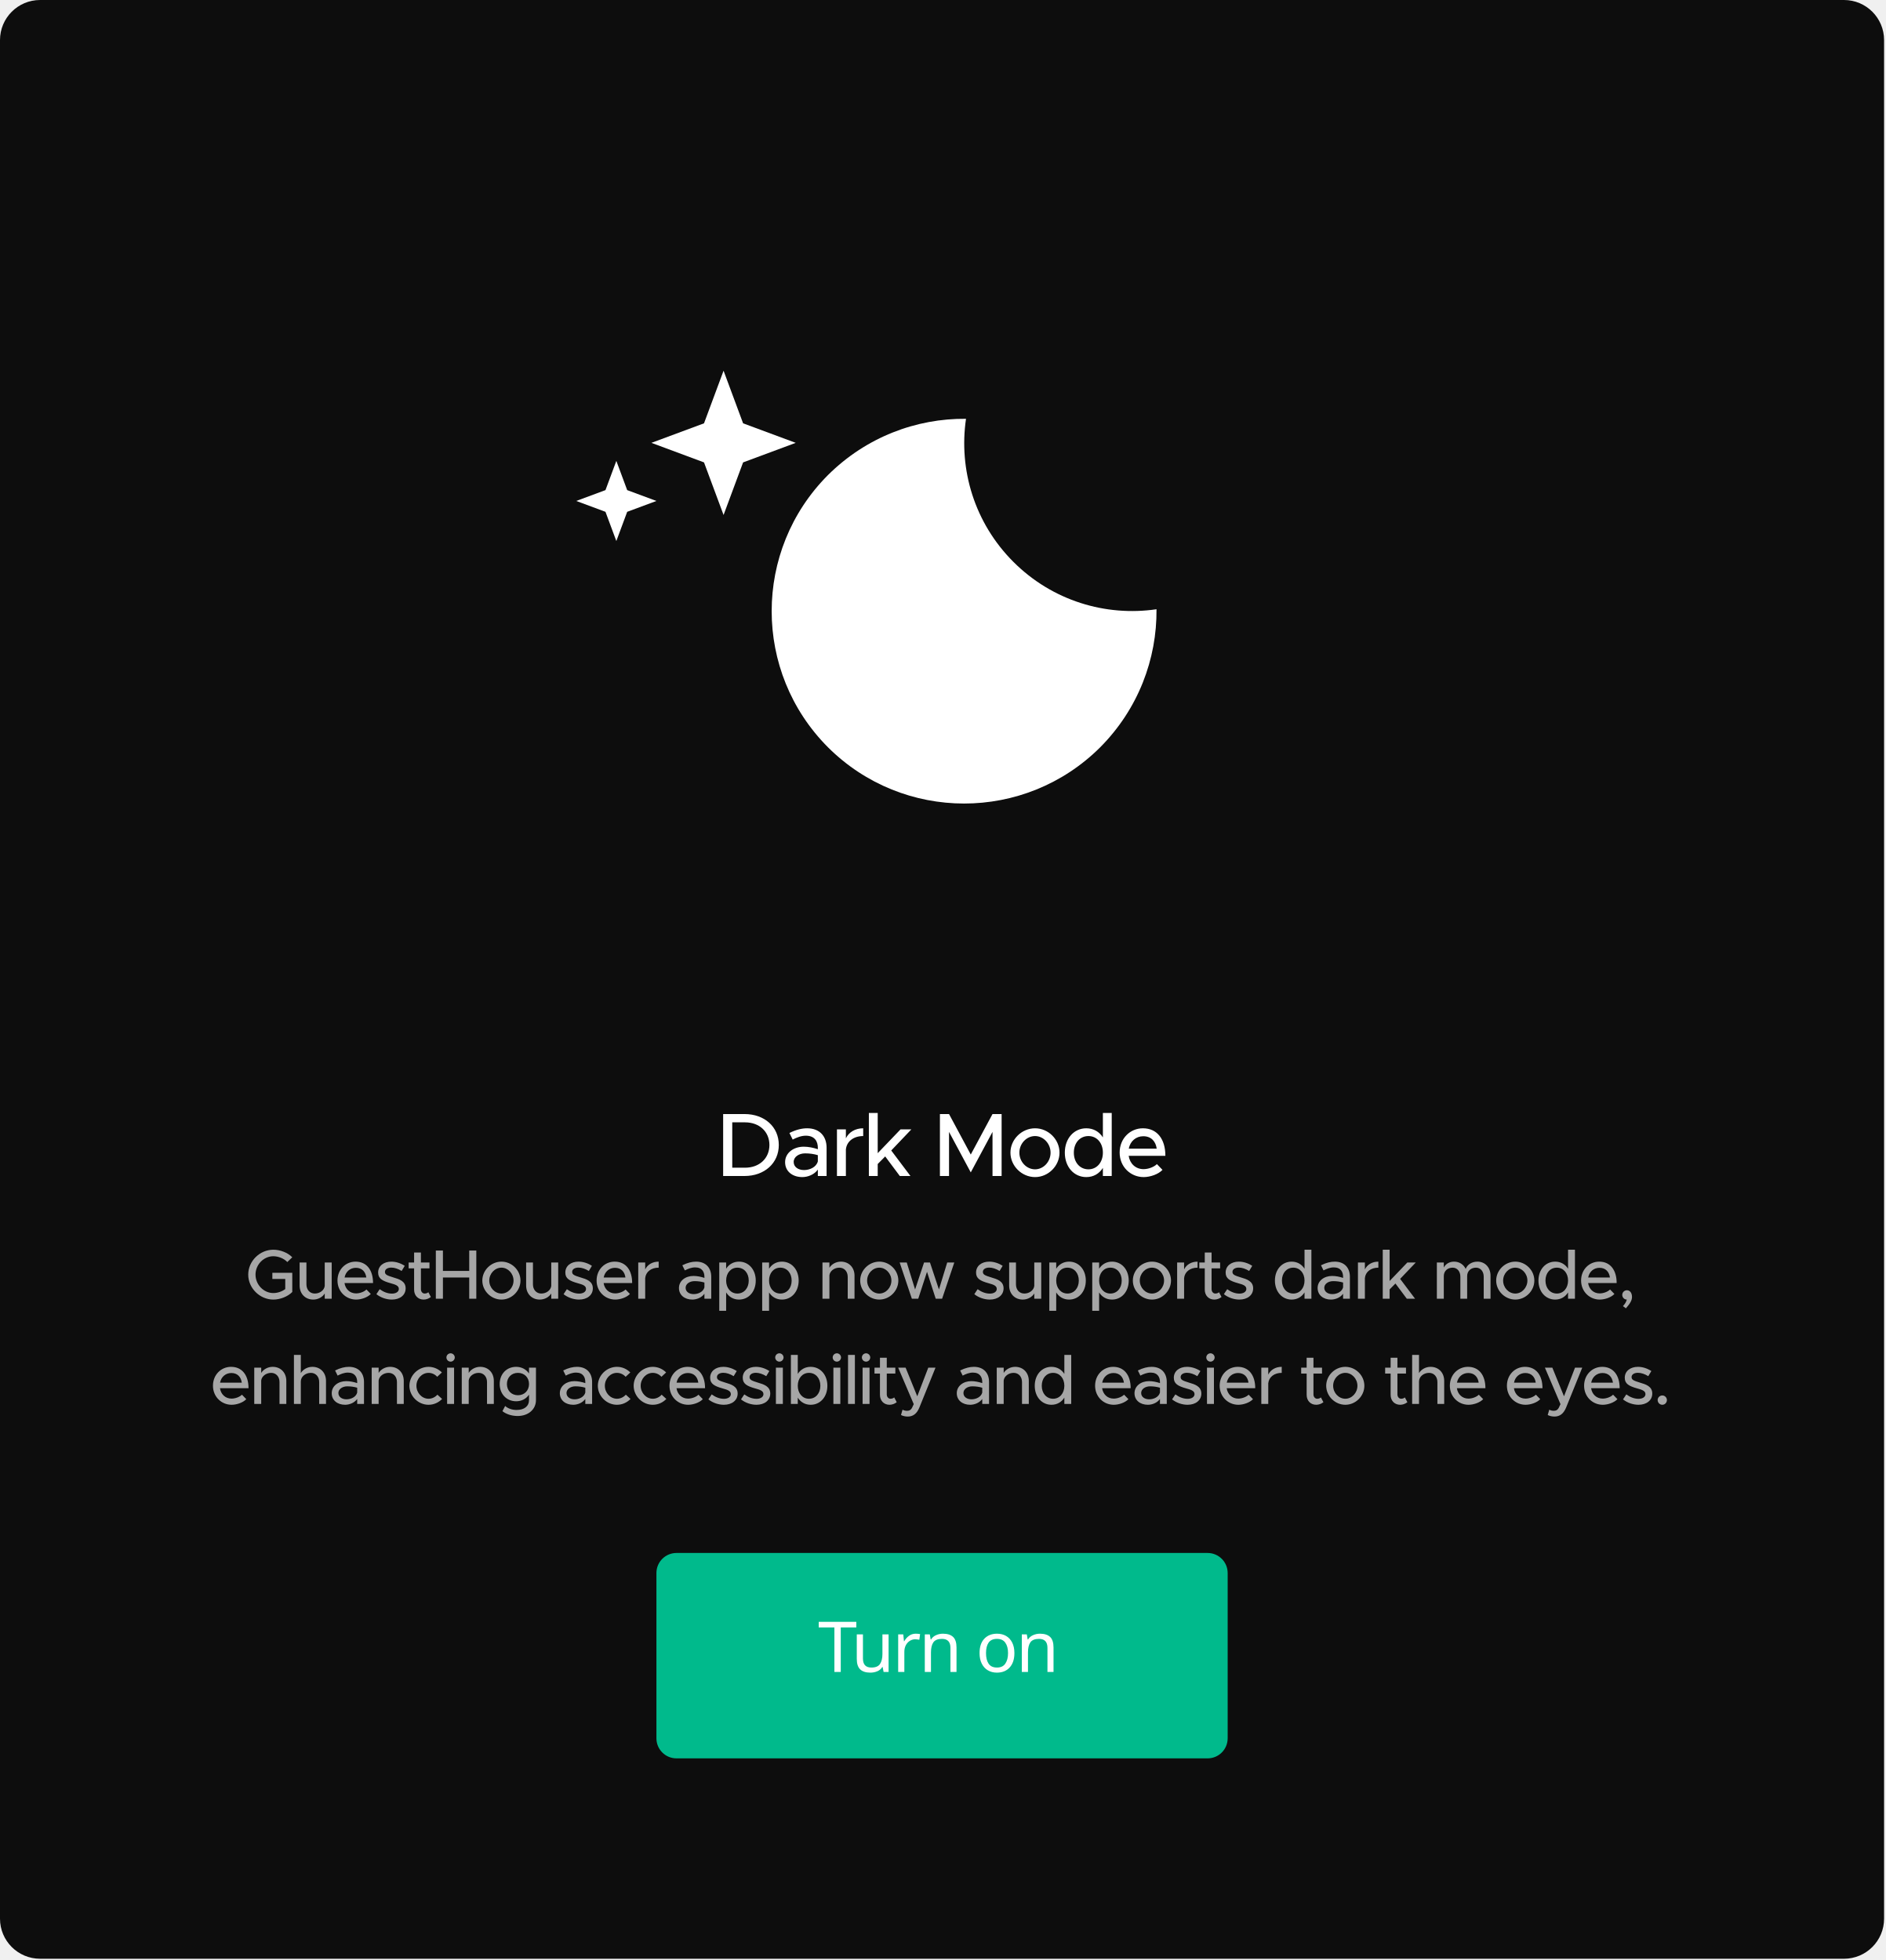
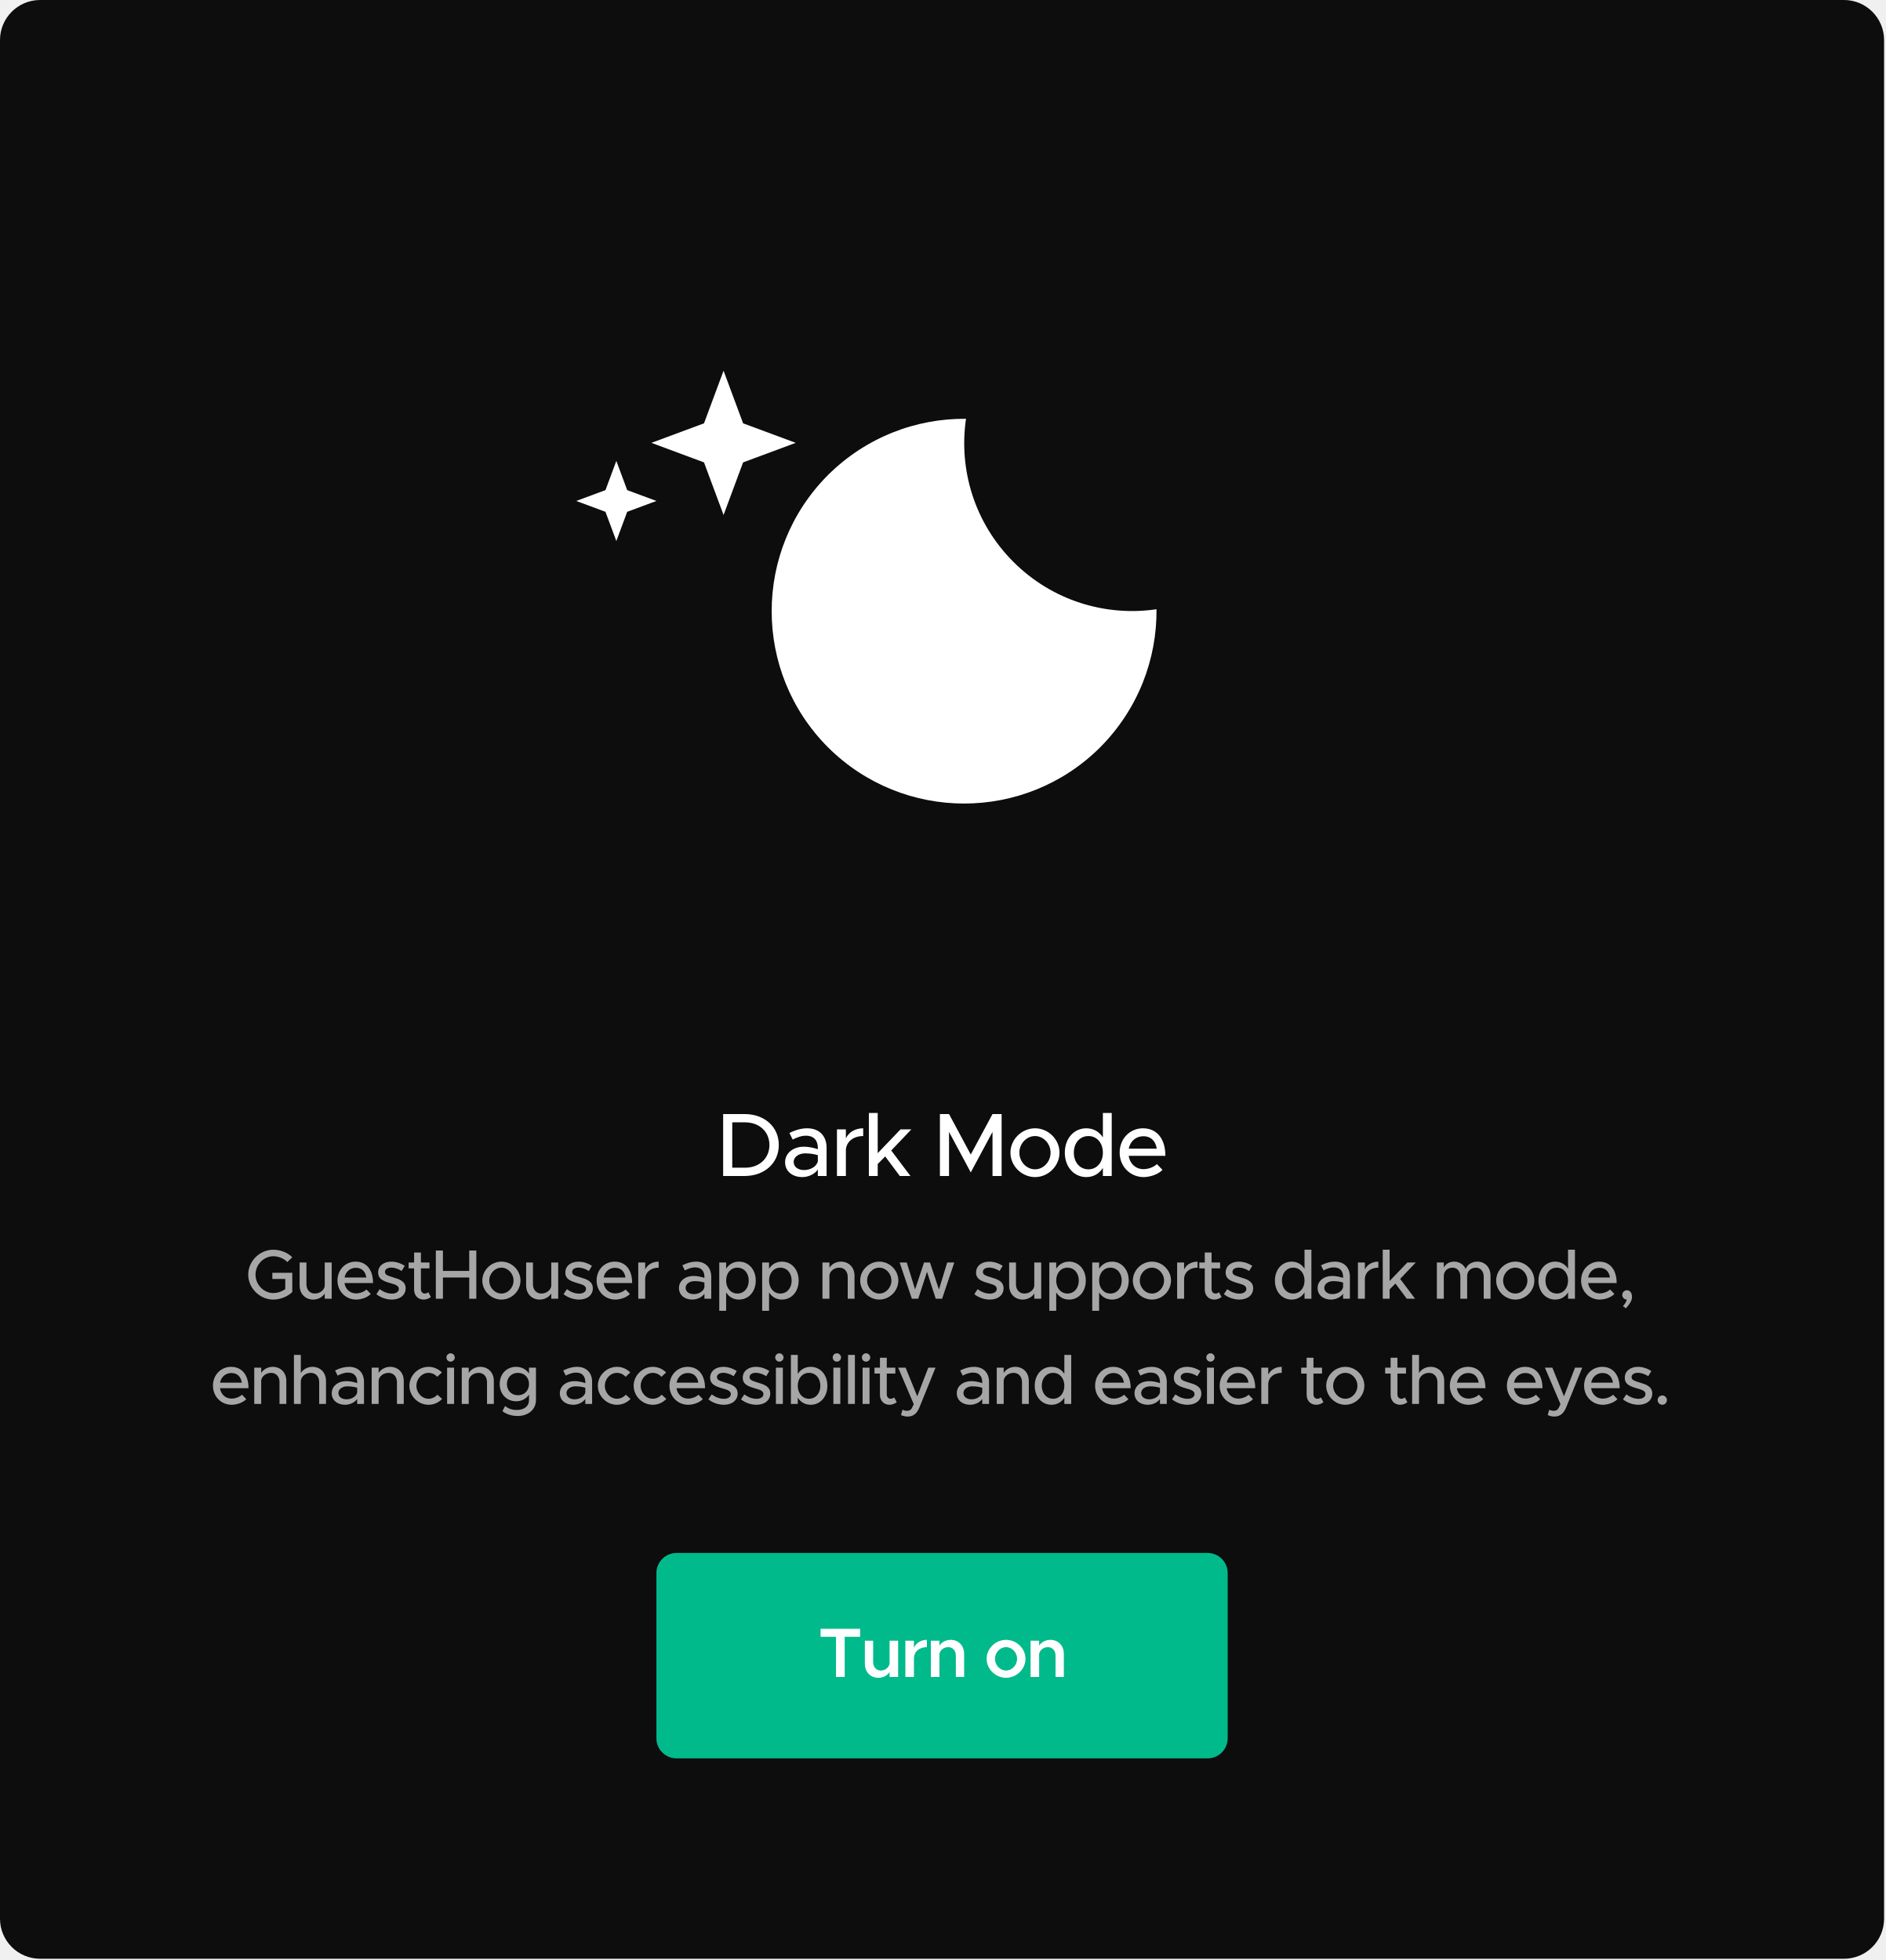
<svg xmlns="http://www.w3.org/2000/svg" width="301px" height="313px" viewBox="0 0 301 313" version="1.1">
  <g id="garden" stroke="none" stroke-width="1" fill="none" fill-rule="evenodd">
-     <g id="Desktop-HD" transform="translate(-583, -507)">
-       <g id="hero" transform="translate(582, 333)">
+     <g id="Desktop-HD" transform="translate(-3301, -507)">
+       <g id="hero" transform="translate(3300, 333)">
        <g id="col1">
          <g id="DarkMode" transform="translate(1, 174)">
            <rect id="Rectangle" fill="#0D0D0D" x="0" y="0" width="300.8" height="312.8" rx="6.4" />
            <g id="Flight" transform="translate(31.2, 173.6)" fill-rule="nonzero">
              <g id="Mobile/Label-Pair/Body1Caption/Medium">
                <g id="Group">
                  <path d="M12.439,33.934 C13.526,33.934 14.735,33.464 15.463,32.725 L15.463,29.656 L12.282,29.656 L12.282,30.642 L14.343,30.642 L14.343,32.254 C13.817,32.658 13.089,32.893 12.439,32.893 C10.894,32.893 9.594,31.549 9.594,29.947 C9.594,28.357 10.894,27.013 12.439,27.013 C13.234,27.013 14.142,27.371 14.668,27.942 L15.463,27.181 C14.735,26.43 13.526,25.971 12.439,25.971 C10.278,25.971 8.43,27.786 8.43,29.947 C8.43,32.109 10.278,33.934 12.439,33.934 Z M18.808,33.934 C19.592,33.934 20.298,33.531 20.645,32.96 L20.645,33.8 L21.754,33.8 L21.754,28.01 L20.645,28.01 L20.645,31.762 C20.555,32.445 19.861,32.971 19.055,32.971 C18.271,32.971 17.722,32.366 17.722,31.504 L17.722,28.01 L16.635,28.01 L16.635,31.694 C16.635,33.005 17.531,33.934 18.808,33.934 Z M25.659,33.934 C26.477,33.934 27.485,33.587 28,33.038 L27.305,32.322 C26.958,32.68 26.253,32.949 25.648,32.949 C24.651,32.949 23.945,32.254 23.8,31.291 L28.358,31.291 C28.358,29.219 27.339,27.875 25.569,27.875 C23.968,27.875 22.68,29.152 22.68,30.888 C22.68,32.669 24.046,33.934 25.659,33.934 Z M27.283,30.406 L23.811,30.406 C23.99,29.466 24.718,28.861 25.614,28.861 C26.611,28.861 27.16,29.51 27.283,30.406 Z M31.367,33.934 C32.633,33.934 33.562,33.24 33.562,32.142 C33.562,30.989 32.543,30.675 31.591,30.395 C30.617,30.093 30.258,29.958 30.258,29.51 C30.258,29.074 30.706,28.827 31.278,28.827 C31.782,28.827 32.364,29.018 32.924,29.365 L33.417,28.547 C32.79,28.133 32.028,27.875 31.278,27.875 C30.046,27.875 29.161,28.57 29.172,29.634 C29.172,30.574 29.833,30.955 31.166,31.325 C31.882,31.526 32.476,31.694 32.476,32.232 C32.476,32.68 32.028,32.982 31.378,32.982 C30.695,32.982 30.034,32.725 29.418,32.277 L28.892,33.072 C29.586,33.632 30.516,33.934 31.367,33.934 Z M36.437,33.934 C36.851,33.934 37.277,33.778 37.591,33.52 L37.187,32.758 C37.064,32.882 36.84,32.971 36.594,32.971 C36.269,32.971 36,32.68 36,32.277 L36,28.95 L37.367,28.95 L37.367,28.01 L36,28.01 L36,26.419 L34.914,26.419 L34.914,28.01 L34.04,28.01 L34.04,28.95 L34.914,28.95 L34.914,32.355 C34.914,33.285 35.541,33.934 36.437,33.934 Z M39.513,33.8 L39.513,30.406 L43.713,30.406 L43.713,33.8 L44.845,33.8 L44.845,26.106 L43.713,26.106 L43.713,29.354 L39.513,29.354 L39.513,26.106 L38.382,26.106 L38.382,33.8 L39.513,33.8 Z M48.862,33.934 C50.508,33.934 51.897,32.546 51.897,30.899 C51.897,29.253 50.508,27.875 48.862,27.875 C47.204,27.875 45.804,29.253 45.804,30.899 C45.804,32.546 47.204,33.934 48.862,33.934 Z M48.862,32.971 C47.798,32.971 46.913,32.03 46.913,30.899 C46.913,29.779 47.798,28.838 48.862,28.838 C49.903,28.838 50.788,29.779 50.788,30.899 C50.788,32.03 49.903,32.971 48.862,32.971 Z M54.973,33.934 C55.757,33.934 56.463,33.531 56.81,32.96 L56.81,33.8 L57.919,33.8 L57.919,28.01 L56.81,28.01 L56.81,31.762 C56.72,32.445 56.026,32.971 55.219,32.971 C54.435,32.971 53.887,32.366 53.887,31.504 L53.887,28.01 L52.8,28.01 L52.8,31.694 C52.8,33.005 53.696,33.934 54.973,33.934 Z M61.253,33.934 C62.518,33.934 63.448,33.24 63.448,32.142 C63.448,30.989 62.429,30.675 61.477,30.395 C60.502,30.093 60.144,29.958 60.144,29.51 C60.144,29.074 60.592,28.827 61.163,28.827 C61.667,28.827 62.249,29.018 62.809,29.365 L63.302,28.547 C62.675,28.133 61.913,27.875 61.163,27.875 C59.931,27.875 59.046,28.57 59.057,29.634 C59.057,30.574 59.718,30.955 61.051,31.325 C61.768,31.526 62.361,31.694 62.361,32.232 C62.361,32.68 61.913,32.982 61.264,32.982 C60.581,32.982 59.92,32.725 59.304,32.277 L58.777,33.072 C59.472,33.632 60.401,33.934 61.253,33.934 Z M67.028,33.934 C67.846,33.934 68.854,33.587 69.369,33.038 L68.674,32.322 C68.327,32.68 67.622,32.949 67.017,32.949 C66.02,32.949 65.314,32.254 65.169,31.291 L69.727,31.291 C69.727,29.219 68.708,27.875 66.938,27.875 C65.337,27.875 64.049,29.152 64.049,30.888 C64.049,32.669 65.415,33.934 67.028,33.934 Z M68.652,30.406 L65.18,30.406 C65.359,29.466 66.087,28.861 66.983,28.861 C67.98,28.861 68.529,29.51 68.652,30.406 Z M71.807,33.8 L71.807,30.507 C71.907,29.499 72.759,28.838 73.957,28.838 L73.957,27.875 C72.96,27.875 72.176,28.357 71.807,29.118 L71.807,28.01 L70.698,28.01 L70.698,33.8 L71.807,33.8 Z M79.337,33.934 C80.042,33.934 80.838,33.61 81.263,33.005 L81.263,33.8 L82.35,33.8 L82.35,30.294 C82.35,28.861 81.487,27.875 79.93,27.875 C79.292,27.875 78.564,28.043 77.735,28.458 L78.138,29.275 C78.642,29.018 79.202,28.794 79.774,28.794 C80.927,28.794 81.263,29.566 81.263,30.294 L81.263,30.474 C80.703,30.283 80.087,30.16 79.516,30.16 C78.239,30.16 77.198,30.933 77.198,32.086 C77.198,33.218 78.105,33.934 79.337,33.934 Z M79.55,33.061 C78.822,33.061 78.262,32.68 78.262,32.053 C78.262,31.426 78.911,30.989 79.684,30.989 C80.255,30.989 80.793,31.067 81.263,31.213 L81.263,31.986 C81.073,32.702 80.266,33.061 79.55,33.061 Z M84.731,35.726 L84.731,32.792 C85.179,33.509 85.896,33.934 86.792,33.934 C88.315,33.934 89.458,32.68 89.458,30.899 C89.458,29.13 88.315,27.875 86.792,27.875 C85.896,27.875 85.179,28.301 84.731,29.006 L84.731,28.01 L83.634,28.01 L83.634,35.726 L84.731,35.726 Z M86.523,32.971 C85.482,32.971 84.731,32.109 84.731,30.899 C84.731,29.69 85.482,28.838 86.523,28.838 C87.587,28.838 88.338,29.69 88.338,30.899 C88.338,32.109 87.587,32.971 86.523,32.971 Z M91.582,35.726 L91.582,32.792 C92.03,33.509 92.747,33.934 93.643,33.934 C95.166,33.934 96.309,32.68 96.309,30.899 C96.309,29.13 95.166,27.875 93.643,27.875 C92.747,27.875 92.03,28.301 91.582,29.006 L91.582,28.01 L90.485,28.01 L90.485,35.726 L91.582,35.726 Z M93.374,32.971 C92.333,32.971 91.582,32.109 91.582,30.899 C91.582,29.69 92.333,28.838 93.374,28.838 C94.438,28.838 95.189,29.69 95.189,30.899 C95.189,32.109 94.438,32.971 93.374,32.971 Z M101.218,33.8 L101.218,30.048 C101.307,29.365 102.002,28.838 102.808,28.838 C103.592,28.838 104.141,29.443 104.141,30.306 L104.141,33.8 L105.227,33.8 L105.227,30.115 C105.227,28.805 104.331,27.875 103.055,27.875 C102.271,27.875 101.565,28.278 101.218,28.85 L101.218,28.01 L100.109,28.01 L100.109,33.8 L101.218,33.8 Z M109.189,33.934 C110.835,33.934 112.224,32.546 112.224,30.899 C112.224,29.253 110.835,27.875 109.189,27.875 C107.531,27.875 106.131,29.253 106.131,30.899 C106.131,32.546 107.531,33.934 109.189,33.934 Z M109.189,32.971 C108.125,32.971 107.24,32.03 107.24,30.899 C107.24,29.779 108.125,28.838 109.189,28.838 C110.23,28.838 111.115,29.779 111.115,30.899 C111.115,32.03 110.23,32.971 109.189,32.971 Z M115.401,33.8 L116.801,29.499 L118.19,33.8 L119.209,33.8 L121.158,28.01 L120.026,28.01 L118.705,32.322 L117.271,28.01 L116.33,28.01 L114.897,32.322 L113.564,28.01 L112.433,28.01 L114.382,33.8 L115.401,33.8 Z M126.829,33.934 C128.094,33.934 129.024,33.24 129.024,32.142 C129.024,30.989 128.005,30.675 127.053,30.395 C126.078,30.093 125.72,29.958 125.72,29.51 C125.72,29.074 126.168,28.827 126.739,28.827 C127.243,28.827 127.825,29.018 128.385,29.365 L128.878,28.547 C128.251,28.133 127.489,27.875 126.739,27.875 C125.507,27.875 124.622,28.57 124.633,29.634 C124.633,30.574 125.294,30.955 126.627,31.325 C127.344,31.526 127.937,31.694 127.937,32.232 C127.937,32.68 127.489,32.982 126.84,32.982 C126.157,32.982 125.496,32.725 124.88,32.277 L124.353,33.072 C125.048,33.632 125.977,33.934 126.829,33.934 Z M132.089,33.934 C132.873,33.934 133.578,33.531 133.926,32.96 L133.926,33.8 L135.034,33.8 L135.034,28.01 L133.926,28.01 L133.926,31.762 C133.836,32.445 133.142,32.971 132.335,32.971 C131.551,32.971 131.002,32.366 131.002,31.504 L131.002,28.01 L129.916,28.01 L129.916,31.694 C129.916,33.005 130.812,33.934 132.089,33.934 Z M137.427,35.726 L137.427,32.792 C137.875,33.509 138.592,33.934 139.488,33.934 C141.011,33.934 142.154,32.68 142.154,30.899 C142.154,29.13 141.011,27.875 139.488,27.875 C138.592,27.875 137.875,28.301 137.427,29.006 L137.427,28.01 L136.33,28.01 L136.33,35.726 L137.427,35.726 Z M139.219,32.971 C138.178,32.971 137.427,32.109 137.427,30.899 C137.427,29.69 138.178,28.838 139.219,28.838 C140.283,28.838 141.034,29.69 141.034,30.899 C141.034,32.109 140.283,32.971 139.219,32.971 Z M144.278,35.726 L144.278,32.792 C144.726,33.509 145.443,33.934 146.339,33.934 C147.862,33.934 149.005,32.68 149.005,30.899 C149.005,29.13 147.862,27.875 146.339,27.875 C145.443,27.875 144.726,28.301 144.278,29.006 L144.278,28.01 L143.181,28.01 L143.181,35.726 L144.278,35.726 Z M146.07,32.971 C145.029,32.971 144.278,32.109 144.278,30.899 C144.278,29.69 145.029,28.838 146.07,28.838 C147.134,28.838 147.885,29.69 147.885,30.899 C147.885,32.109 147.134,32.971 146.07,32.971 Z M152.719,33.934 C154.366,33.934 155.754,32.546 155.754,30.899 C155.754,29.253 154.366,27.875 152.719,27.875 C151.062,27.875 149.662,29.253 149.662,30.899 C149.662,32.546 151.062,33.934 152.719,33.934 Z M152.719,32.971 C151.655,32.971 150.77,32.03 150.77,30.899 C150.77,29.779 151.655,28.838 152.719,28.838 C153.761,28.838 154.646,29.779 154.646,30.899 C154.646,32.03 153.761,32.971 152.719,32.971 Z M157.845,33.8 L157.845,30.507 C157.946,29.499 158.797,28.838 159.995,28.838 L159.995,27.875 C158.999,27.875 158.215,28.357 157.845,29.118 L157.845,28.01 L156.736,28.01 L156.736,33.8 L157.845,33.8 Z M162.669,33.934 C163.083,33.934 163.509,33.778 163.822,33.52 L163.419,32.758 C163.296,32.882 163.072,32.971 162.825,32.971 C162.501,32.971 162.232,32.68 162.232,32.277 L162.232,28.95 L163.598,28.95 L163.598,28.01 L162.232,28.01 L162.232,26.419 L161.145,26.419 L161.145,28.01 L160.272,28.01 L160.272,28.95 L161.145,28.95 L161.145,32.355 C161.145,33.285 161.773,33.934 162.669,33.934 Z M166.674,33.934 C167.94,33.934 168.87,33.24 168.87,32.142 C168.87,30.989 167.85,30.675 166.898,30.395 C165.924,30.093 165.566,29.958 165.566,29.51 C165.566,29.074 166.014,28.827 166.585,28.827 C167.089,28.827 167.671,29.018 168.231,29.365 L168.724,28.547 C168.097,28.133 167.335,27.875 166.585,27.875 C165.353,27.875 164.468,28.57 164.479,29.634 C164.479,30.574 165.14,30.955 166.473,31.325 C167.19,31.526 167.783,31.694 167.783,32.232 C167.783,32.68 167.335,32.982 166.686,32.982 C166.002,32.982 165.342,32.725 164.726,32.277 L164.199,33.072 C164.894,33.632 165.823,33.934 166.674,33.934 Z M175.011,33.934 C175.907,33.934 176.624,33.509 177.072,32.792 L177.072,33.8 L178.169,33.8 L178.169,25.971 L177.072,25.971 L177.072,29.006 C176.624,28.301 175.907,27.875 175.011,27.875 C173.488,27.875 172.345,29.13 172.345,30.899 C172.345,32.68 173.488,33.934 175.011,33.934 Z M175.28,32.971 C174.216,32.971 173.465,32.109 173.465,30.899 C173.465,29.69 174.216,28.838 175.28,28.838 C176.321,28.838 177.072,29.69 177.072,30.899 C177.072,32.109 176.321,32.971 175.28,32.971 Z M181.302,33.934 C182.007,33.934 182.802,33.61 183.228,33.005 L183.228,33.8 L184.314,33.8 L184.314,30.294 C184.314,28.861 183.452,27.875 181.895,27.875 C181.257,27.875 180.529,28.043 179.7,28.458 L180.103,29.275 C180.607,29.018 181.167,28.794 181.738,28.794 C182.892,28.794 183.228,29.566 183.228,30.294 L183.228,30.474 C182.668,30.283 182.052,30.16 181.481,30.16 C180.204,30.16 179.162,30.933 179.162,32.086 C179.162,33.218 180.07,33.934 181.302,33.934 Z M181.514,33.061 C180.786,33.061 180.226,32.68 180.226,32.053 C180.226,31.426 180.876,30.989 181.649,30.989 C182.22,30.989 182.758,31.067 183.228,31.213 L183.228,31.986 C183.038,32.702 182.231,33.061 181.514,33.061 Z M186.707,33.8 L186.707,30.507 C186.808,29.499 187.659,28.838 188.858,28.838 L188.858,27.875 C187.861,27.875 187.077,28.357 186.707,29.118 L186.707,28.01 L185.599,28.01 L185.599,33.8 L186.707,33.8 Z M190.657,33.8 L190.657,32.31 L191.587,31.37 L193.401,33.8 L194.723,33.8 L192.337,30.63 L194.835,28.01 L193.491,28.01 L190.657,30.966 L190.657,25.971 L189.56,25.971 L189.56,33.8 L190.657,33.8 Z M199.307,33.8 L199.307,30.182 C199.307,29.387 199.89,28.838 200.719,28.838 C201.447,28.838 201.951,29.432 201.951,30.283 L201.951,33.8 L203.037,33.8 L203.037,30.182 C203.037,29.387 203.619,28.838 204.448,28.838 C205.176,28.838 205.68,29.432 205.68,30.283 L205.68,33.8 L206.767,33.8 L206.767,30.115 C206.767,28.805 205.893,27.875 204.683,27.875 C203.81,27.875 203.071,28.323 202.802,29.04 C202.466,28.323 201.783,27.875 200.943,27.875 C200.203,27.875 199.599,28.245 199.307,28.816 L199.307,28.01 L198.199,28.01 L198.199,33.8 L199.307,33.8 Z M210.728,33.934 C212.374,33.934 213.763,32.546 213.763,30.899 C213.763,29.253 212.374,27.875 210.728,27.875 C209.07,27.875 207.67,29.253 207.67,30.899 C207.67,32.546 209.07,33.934 210.728,33.934 Z M210.728,32.971 C209.664,32.971 208.779,32.03 208.779,30.899 C208.779,29.779 209.664,28.838 210.728,28.838 C211.769,28.838 212.654,29.779 212.654,30.899 C212.654,32.03 211.769,32.971 210.728,32.971 Z M217.086,33.934 C217.982,33.934 218.698,33.509 219.146,32.792 L219.146,33.8 L220.244,33.8 L220.244,25.971 L219.146,25.971 L219.146,29.006 C218.698,28.301 217.982,27.875 217.086,27.875 C215.562,27.875 214.42,29.13 214.42,30.899 C214.42,32.68 215.562,33.934 217.086,33.934 Z M217.354,32.971 C216.29,32.971 215.54,32.109 215.54,30.899 C215.54,29.69 216.29,28.838 217.354,28.838 C218.396,28.838 219.146,29.69 219.146,30.899 C219.146,32.109 218.396,32.971 217.354,32.971 Z M224.205,33.934 C225.023,33.934 226.031,33.587 226.546,33.038 L225.851,32.322 C225.504,32.68 224.799,32.949 224.194,32.949 C223.197,32.949 222.491,32.254 222.346,31.291 L226.904,31.291 C226.904,29.219 225.885,27.875 224.115,27.875 C222.514,27.875 221.226,29.152 221.226,30.888 C221.226,32.669 222.592,33.934 224.205,33.934 Z M225.829,30.406 L222.357,30.406 C222.536,29.466 223.264,28.861 224.16,28.861 C225.157,28.861 225.706,29.51 225.829,30.406 Z M228.379,35.334 C229.096,34.517 229.353,34.035 229.353,33.509 C229.353,32.893 229.04,32.445 228.547,32.445 C228.121,32.445 227.797,32.792 227.797,33.184 C227.797,33.598 228.121,33.934 228.525,33.934 C228.435,34.282 228.233,34.64 227.909,34.976 L228.379,35.334 Z M5.779,50.734 C6.597,50.734 7.605,50.387 8.12,49.838 L7.425,49.122 C7.078,49.48 6.373,49.749 5.768,49.749 C4.771,49.749 4.065,49.054 3.92,48.091 L8.478,48.091 C8.478,46.019 7.459,44.675 5.689,44.675 C4.088,44.675 2.8,45.952 2.8,47.688 C2.8,49.469 4.166,50.734 5.779,50.734 Z M7.403,47.206 L3.931,47.206 C4.11,46.266 4.838,45.661 5.734,45.661 C6.731,45.661 7.28,46.31 7.403,47.206 Z M10.502,50.6 L10.502,46.848 C10.591,46.165 11.286,45.638 12.092,45.638 C12.876,45.638 13.425,46.243 13.425,47.106 L13.425,50.6 L14.511,50.6 L14.511,46.915 C14.511,45.605 13.615,44.675 12.338,44.675 C11.554,44.675 10.849,45.078 10.502,45.65 L10.502,44.81 L9.393,44.81 L9.393,50.6 L10.502,50.6 Z M16.826,50.6 L16.826,47.005 C16.826,46.254 17.554,45.638 18.427,45.638 C19.211,45.638 19.76,46.243 19.76,47.106 L19.76,50.6 L20.847,50.6 L20.847,46.915 C20.847,45.605 19.951,44.675 18.674,44.675 C17.879,44.675 17.173,45.09 16.826,45.672 L16.826,42.771 L15.728,42.771 L15.728,50.6 L16.826,50.6 Z M23.901,50.734 C24.606,50.734 25.401,50.41 25.827,49.805 L25.827,50.6 L26.913,50.6 L26.913,47.094 C26.913,45.661 26.051,44.675 24.494,44.675 C23.856,44.675 23.128,44.843 22.299,45.258 L22.702,46.075 C23.206,45.818 23.766,45.594 24.337,45.594 C25.491,45.594 25.827,46.366 25.827,47.094 L25.827,47.274 C25.267,47.083 24.651,46.96 24.08,46.96 C22.803,46.96 21.761,47.733 21.761,48.886 C21.761,50.018 22.669,50.734 23.901,50.734 Z M24.113,49.861 C23.385,49.861 22.825,49.48 22.825,48.853 C22.825,48.226 23.475,47.789 24.248,47.789 C24.819,47.789 25.357,47.867 25.827,48.013 L25.827,48.786 C25.637,49.502 24.83,49.861 24.113,49.861 Z M29.25,50.6 L29.25,46.848 C29.34,46.165 30.034,45.638 30.841,45.638 C31.625,45.638 32.174,46.243 32.174,47.106 L32.174,50.6 L33.26,50.6 L33.26,46.915 C33.26,45.605 32.364,44.675 31.087,44.675 C30.303,44.675 29.598,45.078 29.25,45.65 L29.25,44.81 L28.142,44.81 L28.142,50.6 L29.25,50.6 Z M37.21,50.734 C38.072,50.734 38.823,50.376 39.383,49.805 L38.632,49.122 C38.274,49.525 37.759,49.771 37.221,49.771 C36.157,49.771 35.283,48.83 35.283,47.699 C35.283,46.579 36.157,45.638 37.21,45.638 C37.747,45.638 38.251,45.874 38.599,46.266 L39.349,45.571 C38.8,45.022 38.05,44.675 37.221,44.675 C35.563,44.675 34.163,46.053 34.163,47.699 C34.163,49.346 35.563,50.734 37.21,50.734 Z M40.745,43.846 C41.104,43.846 41.406,43.533 41.406,43.174 C41.406,42.827 41.104,42.514 40.745,42.514 C40.365,42.514 40.073,42.827 40.073,43.174 C40.073,43.533 40.365,43.846 40.745,43.846 Z M41.294,50.6 L41.294,44.81 L40.185,44.81 L40.185,50.6 L41.294,50.6 Z M43.631,50.6 L43.631,46.848 C43.721,46.165 44.415,45.638 45.222,45.638 C46.006,45.638 46.554,46.243 46.554,47.106 L46.554,50.6 L47.641,50.6 L47.641,46.915 C47.641,45.605 46.745,44.675 45.468,44.675 C44.684,44.675 43.978,45.078 43.631,45.65 L43.631,44.81 L42.522,44.81 L42.522,50.6 L43.631,50.6 Z M51.434,52.526 C53.147,52.526 54.368,51.474 54.368,49.984 L54.368,44.81 L53.259,44.81 L53.259,45.739 C52.823,45.09 52.083,44.675 51.21,44.675 C49.687,44.675 48.578,45.806 48.578,47.419 C48.578,49.032 49.687,50.174 51.21,50.174 C52.083,50.174 52.8,49.782 53.259,49.122 L53.259,49.962 C53.259,50.97 52.509,51.563 51.266,51.563 C50.571,51.563 49.877,51.328 49.451,50.925 L49.015,51.754 C49.563,52.202 50.459,52.526 51.434,52.526 Z M51.49,49.211 C50.459,49.211 49.731,48.472 49.731,47.419 C49.731,46.378 50.459,45.638 51.49,45.638 C52.52,45.638 53.259,46.378 53.259,47.419 C53.259,48.472 52.52,49.211 51.49,49.211 Z M60.319,50.734 C61.025,50.734 61.82,50.41 62.246,49.805 L62.246,50.6 L63.332,50.6 L63.332,47.094 C63.332,45.661 62.47,44.675 60.913,44.675 C60.274,44.675 59.546,44.843 58.718,45.258 L59.121,46.075 C59.625,45.818 60.185,45.594 60.756,45.594 C61.91,45.594 62.246,46.366 62.246,47.094 L62.246,47.274 C61.686,47.083 61.07,46.96 60.498,46.96 C59.222,46.96 58.18,47.733 58.18,48.886 C58.18,50.018 59.087,50.734 60.319,50.734 Z M60.532,49.861 C59.804,49.861 59.244,49.48 59.244,48.853 C59.244,48.226 59.894,47.789 60.666,47.789 C61.238,47.789 61.775,47.867 62.246,48.013 L62.246,48.786 C62.055,49.502 61.249,49.861 60.532,49.861 Z M67.293,50.734 C68.155,50.734 68.906,50.376 69.466,49.805 L68.715,49.122 C68.357,49.525 67.842,49.771 67.304,49.771 C66.24,49.771 65.367,48.83 65.367,47.699 C65.367,46.579 66.24,45.638 67.293,45.638 C67.831,45.638 68.335,45.874 68.682,46.266 L69.432,45.571 C68.883,45.022 68.133,44.675 67.304,44.675 C65.647,44.675 64.247,46.053 64.247,47.699 C64.247,49.346 65.647,50.734 67.293,50.734 Z M73.013,50.734 C73.875,50.734 74.625,50.376 75.185,49.805 L74.435,49.122 C74.077,49.525 73.561,49.771 73.024,49.771 C71.96,49.771 71.086,48.83 71.086,47.699 C71.086,46.579 71.96,45.638 73.013,45.638 C73.55,45.638 74.054,45.874 74.401,46.266 L75.152,45.571 C74.603,45.022 73.853,44.675 73.024,44.675 C71.366,44.675 69.966,46.053 69.966,47.699 C69.966,49.346 71.366,50.734 73.013,50.734 Z M78.665,50.734 C79.482,50.734 80.49,50.387 81.006,49.838 L80.311,49.122 C79.964,49.48 79.258,49.749 78.654,49.749 C77.657,49.749 76.951,49.054 76.806,48.091 L81.364,48.091 C81.364,46.019 80.345,44.675 78.575,44.675 C76.974,44.675 75.686,45.952 75.686,47.688 C75.686,49.469 77.052,50.734 78.665,50.734 Z M80.289,47.206 L76.817,47.206 C76.996,46.266 77.724,45.661 78.62,45.661 C79.617,45.661 80.166,46.31 80.289,47.206 Z M84.373,50.734 C85.639,50.734 86.568,50.04 86.568,48.942 C86.568,47.789 85.549,47.475 84.597,47.195 C83.623,46.893 83.264,46.758 83.264,46.31 C83.264,45.874 83.712,45.627 84.283,45.627 C84.787,45.627 85.37,45.818 85.93,46.165 L86.423,45.347 C85.795,44.933 85.034,44.675 84.283,44.675 C83.051,44.675 82.167,45.37 82.178,46.434 C82.178,47.374 82.839,47.755 84.171,48.125 C84.888,48.326 85.482,48.494 85.482,49.032 C85.482,49.48 85.034,49.782 84.384,49.782 C83.701,49.782 83.04,49.525 82.424,49.077 L81.898,49.872 C82.592,50.432 83.522,50.734 84.373,50.734 Z M89.577,50.734 C90.843,50.734 91.773,50.04 91.773,48.942 C91.773,47.789 90.753,47.475 89.801,47.195 C88.827,46.893 88.469,46.758 88.469,46.31 C88.469,45.874 88.917,45.627 89.488,45.627 C89.992,45.627 90.574,45.818 91.134,46.165 L91.627,45.347 C91,44.933 90.238,44.675 89.488,44.675 C88.256,44.675 87.371,45.37 87.382,46.434 C87.382,47.374 88.043,47.755 89.376,48.125 C90.093,48.326 90.686,48.494 90.686,49.032 C90.686,49.48 90.238,49.782 89.589,49.782 C88.905,49.782 88.245,49.525 87.629,49.077 L87.102,49.872 C87.797,50.432 88.726,50.734 89.577,50.734 Z M93.236,43.846 C93.594,43.846 93.897,43.533 93.897,43.174 C93.897,42.827 93.594,42.514 93.236,42.514 C92.855,42.514 92.564,42.827 92.564,43.174 C92.564,43.533 92.855,43.846 93.236,43.846 Z M93.785,50.6 L93.785,44.81 L92.676,44.81 L92.676,50.6 L93.785,50.6 Z M98.227,50.734 C99.751,50.734 100.893,49.48 100.893,47.699 C100.893,45.93 99.751,44.675 98.227,44.675 C97.331,44.675 96.615,45.101 96.167,45.806 L96.167,42.771 L95.069,42.771 L95.069,50.6 L96.167,50.6 L96.167,49.592 C96.615,50.309 97.331,50.734 98.227,50.734 Z M97.959,49.771 C96.917,49.771 96.167,48.909 96.167,47.699 C96.167,46.49 96.917,45.638 97.959,45.638 C99.023,45.638 99.773,46.49 99.773,47.699 C99.773,48.909 99.023,49.771 97.959,49.771 Z M102.413,43.846 C102.771,43.846 103.073,43.533 103.073,43.174 C103.073,42.827 102.771,42.514 102.413,42.514 C102.032,42.514 101.741,42.827 101.741,43.174 C101.741,43.533 102.032,43.846 102.413,43.846 Z M102.961,50.6 L102.961,44.81 L101.853,44.81 L101.853,50.6 L102.961,50.6 Z M105.287,50.6 L105.287,42.771 L104.19,42.771 L104.19,50.6 L105.287,50.6 Z M107.075,43.846 C107.434,43.846 107.736,43.533 107.736,43.174 C107.736,42.827 107.434,42.514 107.075,42.514 C106.695,42.514 106.403,42.827 106.403,43.174 C106.403,43.533 106.695,43.846 107.075,43.846 Z M107.624,50.6 L107.624,44.81 L106.515,44.81 L106.515,50.6 L107.624,50.6 Z M110.813,50.734 C111.227,50.734 111.653,50.578 111.966,50.32 L111.563,49.558 C111.44,49.682 111.216,49.771 110.969,49.771 C110.645,49.771 110.376,49.48 110.376,49.077 L110.376,45.75 L111.742,45.75 L111.742,44.81 L110.376,44.81 L110.376,43.219 L109.289,43.219 L109.289,44.81 L108.416,44.81 L108.416,45.75 L109.289,45.75 L109.289,49.155 C109.289,50.085 109.917,50.734 110.813,50.734 Z M113.743,52.616 C114.572,52.605 115.188,52.168 115.602,51.126 L118.156,44.81 L117.002,44.81 L115.244,49.379 L113.385,44.81 L112.198,44.81 L114.684,50.634 L114.393,51.25 C114.202,51.586 113.956,51.698 113.598,51.698 C113.374,51.698 113.116,51.642 112.892,51.518 L112.646,52.37 C112.948,52.526 113.351,52.616 113.743,52.616 Z M123.693,50.734 C124.398,50.734 125.193,50.41 125.619,49.805 L125.619,50.6 L126.705,50.6 L126.705,47.094 C126.705,45.661 125.843,44.675 124.286,44.675 C123.648,44.675 122.92,44.843 122.091,45.258 L122.494,46.075 C122.998,45.818 123.558,45.594 124.129,45.594 C125.283,45.594 125.619,46.366 125.619,47.094 L125.619,47.274 C125.059,47.083 124.443,46.96 123.872,46.96 C122.595,46.96 121.553,47.733 121.553,48.886 C121.553,50.018 122.461,50.734 123.693,50.734 Z M123.905,49.861 C123.177,49.861 122.617,49.48 122.617,48.853 C122.617,48.226 123.267,47.789 124.04,47.789 C124.611,47.789 125.149,47.867 125.619,48.013 L125.619,48.786 C125.429,49.502 124.622,49.861 123.905,49.861 Z M129.042,50.6 L129.042,46.848 C129.132,46.165 129.826,45.638 130.633,45.638 C131.417,45.638 131.966,46.243 131.966,47.106 L131.966,50.6 L133.052,50.6 L133.052,46.915 C133.052,45.605 132.156,44.675 130.879,44.675 C130.095,44.675 129.39,45.078 129.042,45.65 L129.042,44.81 L127.934,44.81 L127.934,50.6 L129.042,50.6 Z M136.666,50.734 C137.562,50.734 138.279,50.309 138.727,49.592 L138.727,50.6 L139.824,50.6 L139.824,42.771 L138.727,42.771 L138.727,45.806 C138.279,45.101 137.562,44.675 136.666,44.675 C135.143,44.675 134,45.93 134,47.699 C134,49.48 135.143,50.734 136.666,50.734 Z M136.935,49.771 C135.871,49.771 135.12,48.909 135.12,47.699 C135.12,46.49 135.871,45.638 136.935,45.638 C137.976,45.638 138.727,46.49 138.727,47.699 C138.727,48.909 137.976,49.771 136.935,49.771 Z M146.615,50.734 C147.433,50.734 148.441,50.387 148.956,49.838 L148.262,49.122 C147.914,49.48 147.209,49.749 146.604,49.749 C145.607,49.749 144.902,49.054 144.756,48.091 L149.314,48.091 C149.314,46.019 148.295,44.675 146.526,44.675 C144.924,44.675 143.636,45.952 143.636,47.688 C143.636,49.469 145.002,50.734 146.615,50.734 Z M148.239,47.206 L144.767,47.206 C144.946,46.266 145.674,45.661 146.57,45.661 C147.567,45.661 148.116,46.31 148.239,47.206 Z M152.066,50.734 C152.771,50.734 153.567,50.41 153.992,49.805 L153.992,50.6 L155.079,50.6 L155.079,47.094 C155.079,45.661 154.216,44.675 152.659,44.675 C152.021,44.675 151.293,44.843 150.464,45.258 L150.867,46.075 C151.371,45.818 151.931,45.594 152.503,45.594 C153.656,45.594 153.992,46.366 153.992,47.094 L153.992,47.274 C153.432,47.083 152.816,46.96 152.245,46.96 C150.968,46.96 149.927,47.733 149.927,48.886 C149.927,50.018 150.834,50.734 152.066,50.734 Z M152.279,49.861 C151.551,49.861 150.991,49.48 150.991,48.853 C150.991,48.226 151.64,47.789 152.413,47.789 C152.984,47.789 153.522,47.867 153.992,48.013 L153.992,48.786 C153.802,49.502 152.995,49.861 152.279,49.861 Z M158.401,50.734 C159.667,50.734 160.597,50.04 160.597,48.942 C160.597,47.789 159.577,47.475 158.625,47.195 C157.651,46.893 157.293,46.758 157.293,46.31 C157.293,45.874 157.741,45.627 158.312,45.627 C158.816,45.627 159.398,45.818 159.958,46.165 L160.451,45.347 C159.824,44.933 159.062,44.675 158.312,44.675 C157.08,44.675 156.195,45.37 156.206,46.434 C156.206,47.374 156.867,47.755 158.2,48.125 C158.917,48.326 159.51,48.494 159.51,49.032 C159.51,49.48 159.062,49.782 158.413,49.782 C157.729,49.782 157.069,49.525 156.453,49.077 L155.926,49.872 C156.621,50.432 157.55,50.734 158.401,50.734 Z M162.06,43.846 C162.418,43.846 162.721,43.533 162.721,43.174 C162.721,42.827 162.418,42.514 162.06,42.514 C161.679,42.514 161.388,42.827 161.388,43.174 C161.388,43.533 161.679,43.846 162.06,43.846 Z M162.609,50.6 L162.609,44.81 L161.5,44.81 L161.5,50.6 L162.609,50.6 Z M166.503,50.734 C167.32,50.734 168.328,50.387 168.843,49.838 L168.149,49.122 C167.802,49.48 167.096,49.749 166.491,49.749 C165.495,49.749 164.789,49.054 164.643,48.091 L169.202,48.091 C169.202,46.019 168.183,44.675 166.413,44.675 C164.811,44.675 163.523,45.952 163.523,47.688 C163.523,49.469 164.89,50.734 166.503,50.734 Z M168.127,47.206 L164.655,47.206 C164.834,46.266 165.562,45.661 166.458,45.661 C167.455,45.661 168.003,46.31 168.127,47.206 Z M171.281,50.6 L171.281,47.307 C171.382,46.299 172.233,45.638 173.432,45.638 L173.432,44.675 C172.435,44.675 171.651,45.157 171.281,45.918 L171.281,44.81 L170.173,44.81 L170.173,50.6 L171.281,50.6 Z M178.935,50.734 C179.349,50.734 179.775,50.578 180.088,50.32 L179.685,49.558 C179.562,49.682 179.338,49.771 179.091,49.771 C178.767,49.771 178.498,49.48 178.498,49.077 L178.498,45.75 L179.864,45.75 L179.864,44.81 L178.498,44.81 L178.498,43.219 L177.411,43.219 L177.411,44.81 L176.538,44.81 L176.538,45.75 L177.411,45.75 L177.411,49.155 C177.411,50.085 178.039,50.734 178.935,50.734 Z M183.59,50.734 C185.237,50.734 186.625,49.346 186.625,47.699 C186.625,46.053 185.237,44.675 183.59,44.675 C181.933,44.675 180.533,46.053 180.533,47.699 C180.533,49.346 181.933,50.734 183.59,50.734 Z M183.59,49.771 C182.526,49.771 181.641,48.83 181.641,47.699 C181.641,46.579 182.526,45.638 183.59,45.638 C184.632,45.638 185.517,46.579 185.517,47.699 C185.517,48.83 184.632,49.771 183.59,49.771 Z M192.341,50.734 C192.755,50.734 193.181,50.578 193.495,50.32 L193.091,49.558 C192.968,49.682 192.744,49.771 192.498,49.771 C192.173,49.771 191.904,49.48 191.904,49.077 L191.904,45.75 L193.271,45.75 L193.271,44.81 L191.904,44.81 L191.904,43.219 L190.818,43.219 L190.818,44.81 L189.944,44.81 L189.944,45.75 L190.818,45.75 L190.818,49.155 C190.818,50.085 191.445,50.734 192.341,50.734 Z M195.35,50.6 L195.35,47.005 C195.35,46.254 196.078,45.638 196.952,45.638 C197.736,45.638 198.285,46.243 198.285,47.106 L198.285,50.6 L199.371,50.6 L199.371,46.915 C199.371,45.605 198.475,44.675 197.198,44.675 C196.403,44.675 195.697,45.09 195.35,45.672 L195.35,42.771 L194.253,42.771 L194.253,50.6 L195.35,50.6 Z M203.254,50.734 C204.071,50.734 205.079,50.387 205.594,49.838 L204.9,49.122 C204.553,49.48 203.847,49.749 203.242,49.749 C202.246,49.749 201.54,49.054 201.394,48.091 L205.953,48.091 C205.953,46.019 204.934,44.675 203.164,44.675 C201.562,44.675 200.274,45.952 200.274,47.688 C200.274,49.469 201.641,50.734 203.254,50.734 Z M204.878,47.206 L201.406,47.206 C201.585,46.266 202.313,45.661 203.209,45.661 C204.206,45.661 204.754,46.31 204.878,47.206 Z M212.363,50.734 C213.181,50.734 214.189,50.387 214.704,49.838 L214.009,49.122 C213.662,49.48 212.957,49.749 212.352,49.749 C211.355,49.749 210.649,49.054 210.504,48.091 L215.062,48.091 C215.062,46.019 214.043,44.675 212.273,44.675 C210.672,44.675 209.384,45.952 209.384,47.688 C209.384,49.469 210.75,50.734 212.363,50.734 Z M213.987,47.206 L210.515,47.206 C210.694,46.266 211.422,45.661 212.318,45.661 C213.315,45.661 213.864,46.31 213.987,47.206 Z M216.996,52.616 C217.825,52.605 218.441,52.168 218.855,51.126 L221.409,44.81 L220.255,44.81 L218.497,49.379 L216.638,44.81 L215.45,44.81 L217.937,50.634 L217.646,51.25 C217.455,51.586 217.209,51.698 216.85,51.698 C216.626,51.698 216.369,51.642 216.145,51.518 L215.898,52.37 C216.201,52.526 216.604,52.616 216.996,52.616 Z M224.687,50.734 C225.504,50.734 226.512,50.387 227.027,49.838 L226.333,49.122 C225.986,49.48 225.28,49.749 224.675,49.749 C223.679,49.749 222.973,49.054 222.827,48.091 L227.386,48.091 C227.386,46.019 226.367,44.675 224.597,44.675 C222.995,44.675 221.707,45.952 221.707,47.688 C221.707,49.469 223.074,50.734 224.687,50.734 Z M226.311,47.206 L222.839,47.206 C223.018,46.266 223.746,45.661 224.642,45.661 C225.639,45.661 226.187,46.31 226.311,47.206 Z M230.395,50.734 C231.661,50.734 232.59,50.04 232.59,48.942 C232.59,47.789 231.571,47.475 230.619,47.195 C229.645,46.893 229.286,46.758 229.286,46.31 C229.286,45.874 229.734,45.627 230.305,45.627 C230.809,45.627 231.392,45.818 231.952,46.165 L232.445,45.347 C231.817,44.933 231.056,44.675 230.305,44.675 C229.073,44.675 228.189,45.37 228.2,46.434 C228.2,47.374 228.861,47.755 230.193,48.125 C230.91,48.326 231.504,48.494 231.504,49.032 C231.504,49.48 231.056,49.782 230.406,49.782 C229.723,49.782 229.062,49.525 228.446,49.077 L227.92,49.872 C228.614,50.432 229.544,50.734 230.395,50.734 Z M234.199,50.734 C234.602,50.734 234.927,50.387 234.927,49.973 C234.927,49.592 234.602,49.245 234.199,49.245 C233.774,49.245 233.449,49.592 233.449,49.973 C233.449,50.387 233.774,50.734 234.199,50.734 Z" id="GuestHouserappnowsupportsdarkmode,enhancingaccessibilityandeasiertotheeyes." fill="#A6A6A6" />
                  <path d="M87.666,14.2 C90.862,14.2 93.138,12.141 93.138,9.246 C93.138,6.352 90.862,4.307 87.666,4.307 L84.253,4.307 L84.253,14.2 L87.666,14.2 Z M87.752,12.875 L85.707,12.875 L85.707,5.632 L87.752,5.632 C90.042,5.632 91.64,7.13 91.64,9.246 C91.64,11.378 90.042,12.875 87.752,12.875 Z M96.894,14.373 C97.801,14.373 98.824,13.955 99.371,13.178 L99.371,14.2 L100.768,14.2 L100.768,9.693 C100.768,7.85 99.659,6.582 97.657,6.582 C96.837,6.582 95.901,6.798 94.835,7.331 L95.353,8.382 C96.001,8.051 96.721,7.763 97.456,7.763 C98.939,7.763 99.371,8.757 99.371,9.693 L99.371,9.923 C98.651,9.678 97.859,9.52 97.125,9.52 C95.483,9.52 94.144,10.514 94.144,11.997 C94.144,13.451 95.31,14.373 96.894,14.373 Z M97.168,13.25 C96.232,13.25 95.512,12.76 95.512,11.954 C95.512,11.147 96.347,10.586 97.341,10.586 C98.075,10.586 98.766,10.686 99.371,10.874 L99.371,11.867 C99.126,12.789 98.089,13.25 97.168,13.25 Z M103.848,14.2 L103.848,9.966 C103.977,8.67 105.072,7.821 106.612,7.821 L106.612,6.582 C105.331,6.582 104.323,7.202 103.848,8.181 L103.848,6.755 L102.422,6.755 L102.422,14.2 L103.848,14.2 Z M108.929,14.2 L108.929,12.285 L110.124,11.075 L112.457,14.2 L114.156,14.2 L111.089,10.125 L114.3,6.755 L112.572,6.755 L108.929,10.557 L108.929,4.134 L107.518,4.134 L107.518,14.2 L108.929,14.2 Z M120.316,14.2 L120.316,7.158 L123.786,13.624 L127.257,7.158 L127.257,14.2 L128.711,14.2 L128.711,4.307 L127.257,4.307 L123.786,10.773 L120.316,4.307 L118.861,4.307 L118.861,14.2 L120.316,14.2 Z M134.052,14.373 C136.168,14.373 137.954,12.587 137.954,10.47 C137.954,8.354 136.168,6.582 134.052,6.582 C131.92,6.582 130.12,8.354 130.12,10.47 C130.12,12.587 131.92,14.373 134.052,14.373 Z M134.052,13.134 C132.684,13.134 131.546,11.925 131.546,10.47 C131.546,9.03 132.684,7.821 134.052,7.821 C135.391,7.821 136.528,9.03 136.528,10.47 C136.528,11.925 135.391,13.134 134.052,13.134 Z M142.229,14.373 C143.381,14.373 144.303,13.826 144.879,12.904 L144.879,14.2 L146.29,14.2 L146.29,4.134 L144.879,4.134 L144.879,8.037 C144.303,7.13 143.381,6.582 142.229,6.582 C140.271,6.582 138.802,8.195 138.802,10.47 C138.802,12.76 140.271,14.373 142.229,14.373 Z M142.575,13.134 C141.207,13.134 140.242,12.026 140.242,10.47 C140.242,8.915 141.207,7.821 142.575,7.821 C143.914,7.821 144.879,8.915 144.879,10.47 C144.879,12.026 143.914,13.134 142.575,13.134 Z M151.386,14.373 C152.437,14.373 153.733,13.926 154.395,13.221 L153.502,12.299 C153.056,12.76 152.149,13.106 151.371,13.106 C150.09,13.106 149.182,12.213 148.995,10.974 L154.856,10.974 C154.856,8.31 153.546,6.582 151.27,6.582 C149.211,6.582 147.555,8.224 147.555,10.456 C147.555,12.746 149.312,14.373 151.386,14.373 Z M153.474,9.837 L149.01,9.837 C149.24,8.627 150.176,7.85 151.328,7.85 C152.61,7.85 153.315,8.685 153.474,9.837 Z" id="DarkMode" fill="#FFFFFF" />
                </g>
              </g>
            </g>
            <g id="Garden/mSite/Controls/Primary/Large/Enabled" transform="translate(104.8, 248)">
              <g id="Button">
                <rect id="Background" fill="#00BA8C" x="0" y="0" width="91.2" height="32.8" rx="3.2" />
-                 <text id="0" font-family="Metropolis-SemiBold, Metropolis" font-size="11.2" font-weight="500" line-spacing="16.8" letter-spacing="-0.376" fill="#FFFFFF">
-                   <tspan x="25.804" y="19">Turn on</tspan>
-                 </text>
+                 <path d="M30.06,19.8 L30.06,13.382 L32.524,13.382 L32.524,12.106 L26.207,12.106 L26.207,13.382 L28.671,13.382 L28.671,19.8 L30.06,19.8 Z M35.43,19.934 C36.191,19.934 36.863,19.565 37.222,19.027 L37.222,19.8 L38.588,19.8 L38.588,14.01 L37.222,14.01 L37.222,17.672 C37.132,18.288 36.538,18.77 35.822,18.77 C35.105,18.77 34.601,18.21 34.601,17.426 L34.601,14.01 L33.279,14.01 L33.279,17.694 C33.279,19.005 34.164,19.934 35.43,19.934 Z M41.113,19.8 L41.113,16.877 C41.113,15.779 41.942,15.04 43.185,15.04 L43.185,13.875 C42.233,13.875 41.482,14.357 41.113,15.13 L41.113,14.01 L39.746,14.01 L39.746,19.8 L41.113,19.8 Z M45.183,19.8 L45.183,16.138 C45.273,15.522 45.866,15.04 46.583,15.04 C47.3,15.04 47.804,15.6 47.804,16.384 L47.804,19.8 L49.126,19.8 L49.126,16.115 C49.126,14.805 48.241,13.875 46.975,13.875 C46.214,13.875 45.542,14.245 45.183,14.782 L45.183,14.01 L43.817,14.01 L43.817,19.8 L45.183,19.8 Z M55.822,19.934 C57.502,19.934 58.924,18.546 58.924,16.899 C58.924,15.253 57.502,13.875 55.822,13.875 C54.142,13.875 52.719,15.253 52.719,16.899 C52.719,18.546 54.142,19.934 55.822,19.934 Z M55.822,18.77 C54.858,18.77 54.052,17.918 54.052,16.899 C54.052,15.891 54.858,15.04 55.822,15.04 C56.774,15.04 57.58,15.891 57.58,16.899 C57.58,17.918 56.774,18.77 55.822,18.77 Z M61.102,19.8 L61.102,16.138 C61.191,15.522 61.785,15.04 62.502,15.04 C63.218,15.04 63.722,15.6 63.722,16.384 L63.722,19.8 L65.044,19.8 L65.044,16.115 C65.044,14.805 64.159,13.875 62.894,13.875 C62.132,13.875 61.46,14.245 61.102,14.782 L61.102,14.01 L59.735,14.01 L59.735,19.8 L61.102,19.8 Z" id="Turnon" fill="#FFFFFF" fill-rule="nonzero" />
              </g>
            </g>
            <g id="moon" transform="translate(92, 59.2)" fill="#FFFFFF" fill-rule="nonzero">
              <polygon id="big-star" points="23.52 0 20.398 8.402 12 11.52 20.398 14.642 23.52 23.04 26.638 14.642 35.04 11.52 26.638 8.402" />
              <polygon id="small-star" points="6.4 14.4 4.666 19.068 0 20.8 4.666 22.534 6.4 27.2 8.132 22.534 12.8 20.8 8.132 19.068" />
              <path d="M92.64,38.093 C92.717,46.042 89.722,54.029 83.654,60.134 C71.635,72.115 52.205,72.115 40.186,60.134 C28.205,48.115 28.205,28.685 40.186,16.666 C46.291,10.598 54.278,7.603 62.227,7.68 C61.037,15.782 63.571,24.307 69.792,30.528 C76.013,36.749 84.538,39.283 92.64,38.093 Z" />
            </g>
          </g>
        </g>
      </g>
    </g>
  </g>
</svg>
